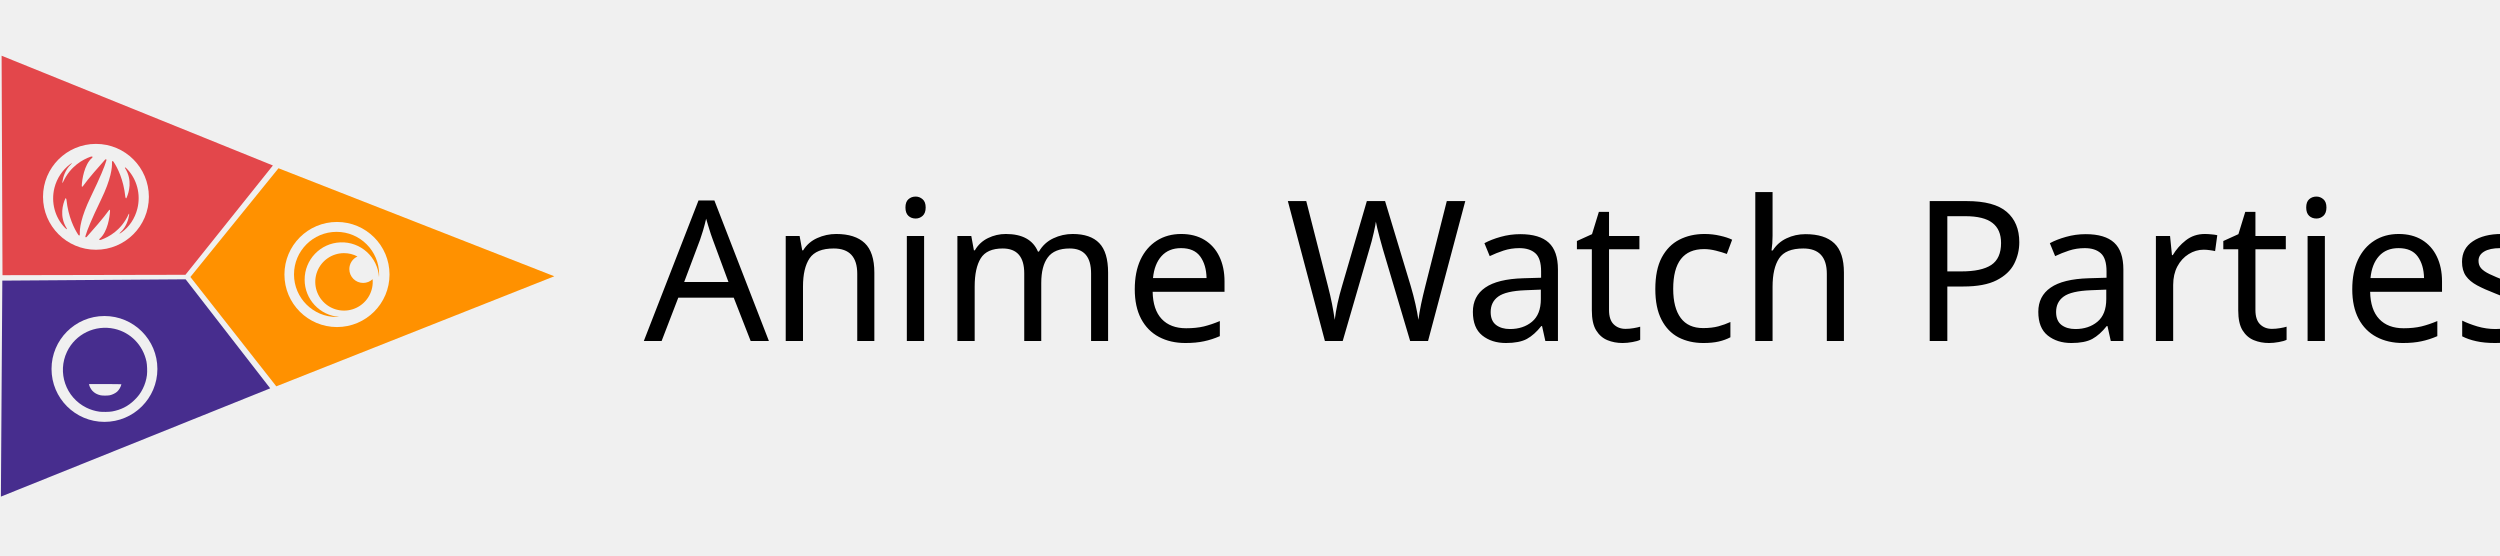
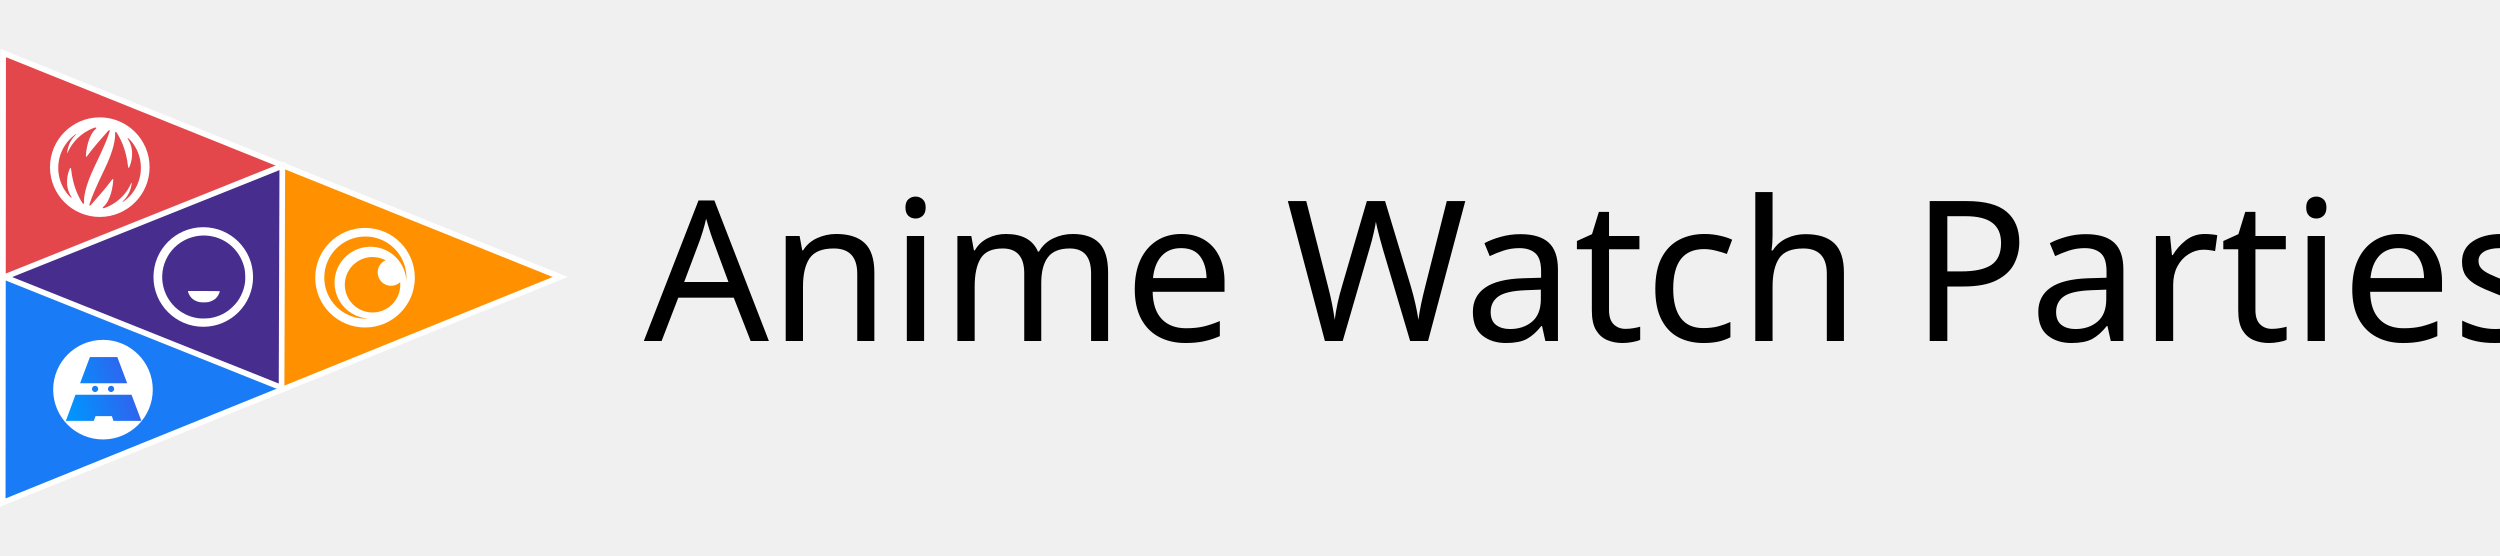
<svg xmlns="http://www.w3.org/2000/svg" viewBox="0 0 450 100" height="100mm" width="450mm">
-   <path d="M.289 10.031l.16 39.502 32.929-.07 15.741-19.678zm16.982 15.87a9.528 9.528 0 019.527 9.527 9.528 9.528 0 01-9.527 9.528 9.528 9.528 0 01-9.528-9.528A9.528 9.528 0 0117.27 25.9z" fill="#e3474b" />
-   <path d="M50.128 30.286L34.27 49.855 49.735 69.54l50.04-19.81zm10.528 9.666a9.459 9.459 0 019.459 9.459 9.459 9.459 0 01-9.46 9.459 9.459 9.459 0 01-9.458-9.46 9.459 9.459 0 019.459-9.458z" fill="#ff9100" />
-   <path d="M33.413 50.275l-32.995.239-.256 38.874L48.636 69.9zm-14.61 6.608a9.528 9.528 0 019.528 9.527 9.528 9.528 0 01-9.528 9.528 9.528 9.528 0 01-9.528-9.528 9.528 9.528 0 019.528-9.527z" fill="#472d8e" />
-   <g>
-     <g fill="#ff9100">
-       <path d="M54.835 50.353a6.7 6.7 0 0113.385-.479c.01-.16.024-.317.024-.479a7.662 7.662 0 10-7.662 7.662c.162 0 .32-.014.479-.024a6.7 6.7 0 01-6.226-6.68z" />
-       <path d="M65.37 50.928a2.49 2.49 0 01-2.49-2.49 2.489 2.489 0 011.468-2.27 5.145 5.145 0 00-2.425-.604 5.172 5.172 0 105.147 4.69 2.478 2.478 0 01-1.7.674z" />
-     </g>
-     <path d="M17.905 74.101a7.605 7.605 0 01-2.364-.725 7.59 7.59 0 01-3.484-10.055c1.505-3.188 5.066-4.913 8.537-4.137 2.904.65 5.132 2.927 5.77 5.898.119.554.164 1.816.087 2.432a7.637 7.637 0 01-.745 2.452c-.416.834-.834 1.395-1.571 2.103-1.112 1.069-2.362 1.699-3.953 1.993-.492.091-1.765.113-2.277.04zm1.856-2.953c.45-.09 1.055-.388 1.342-.664a2.741 2.741 0 00.75-1.317c0-.019-1.311-.035-2.913-.035H16.03l.026.163c.042.261.317.768.561 1.036.377.413.866.683 1.484.82.363.08 1.253.078 1.661-.003z" fill="#472d8e" />
-     <g fill="#e3474b">
-       <path d="M12.624 29.552a7.687 7.687 0 00-2.822 4.25c-.666 2.648.111 5.359 1.871 7.182 0 0 .333.333.38.27l-.047-.159c-1.38-2.156-.666-4.424-.27-5.296.048-.158.112-.11.112-.11.047 0 .11.221.11.221.333 3.203 1.443 5.296 2.093 6.295 0 0 .159.27.27.159 0 0 .048-.048.048-.222-.048-.936.158-2.981 1.981-6.739 1.713-3.536 2.49-5.47 2.76-6.405 0 0 .11-.27 0-.333 0 0-.112-.048-.27.158-.936 1.047-2.981 3.361-3.917 4.693 0 0-.11.111-.158.111 0 0-.048 0-.048-.222.048-1.046.444-3.757 1.824-4.962 0 0 .158-.111.11-.222 0 0-.047-.111-.38 0-1.332.491-3.583 1.649-4.915 4.534 0 0-.048.159-.111.159 0 0-.048 0 0-.27.111-.713.444-2.045 1.554-3.092 0 0 .222-.221.158-.221.048 0-.015 0-.333.221zM21.9 41.824c1.38-.998 2.378-2.489 2.822-4.249.666-2.648-.111-5.359-1.87-7.182 0 0-.334-.333-.381-.27l.047.159c1.38 2.156.666 4.423.27 5.295-.048.159-.111.111-.111.111-.048 0-.111-.222-.111-.222-.333-3.202-1.443-5.295-2.093-6.294 0 0-.159-.27-.27-.159 0 0-.047.048-.047.222.047.936-.159 2.981-1.982 6.739-1.713 3.536-2.49 5.47-2.759 6.405 0 0-.111.27 0 .333 0 0 .11.048.27-.158.935-1.047 2.98-3.362 3.916-4.693 0 0 .11-.111.158-.111 0 0 .048 0 .048.222-.048 1.046-.444 3.757-1.823 4.962 0 0-.159.111-.111.222 0 0 .047.111.332 0 1.332-.491 3.584-1.649 4.916-4.534 0 0 .047-.159.11-.159 0 0 .048 0 0 .27-.11.713-.443 2.045-1.553 3.091 0 0-.222.222-.159.222.048 0 .048 0 .38-.222z" />
-     </g>
-     <text style="line-height:1.25" x="115.887" y="61.383" font-weight="400" font-size="35.278" font-family="sans-serif" stroke-width=".265">
-       <tspan x="115.887" y="61.383">Anime Watch Parties</tspan>
-     </text>
+   <defs>
+     <linearGradient id="prefix__a" x1="3.36" y1="40.61" x2="126.63" y2="4.38" gradientUnits="userSpaceOnUse" gradientTransform="matrix(.50667 0 0 .50667 175.716 29.698)">
+       <stop offset="0" stop-color="#0095ff" />
+       <stop offset=".69" stop-color="#5c35de" />
+       <stop offset=".99" stop-color="#5c00ff" />
+       <stop offset="1" stop-color="#5c00ff" />
+     </linearGradient>
+   </defs>
+   <text style="line-height:1.25" x="115.887" y="61.383" font-weight="400" font-size="35.278" font-family="sans-serif" stroke-width=".265">
+     <tspan x="115.887" y="61.383">Anime Watch Parties</tspan>
+   </text>
+   <path d="M.562 9.541l50.252 20.322L.827 49.869z" fill="#e3474b" />
+   <path d="M50.814 29.863l50.02 19.995-50.152 19.93z" fill="#ff9100" />
+   <path d="M50.814 29.863L.827 49.869l49.855 19.92z" fill="#472d8e" />
+   <path d="M.827 49.87L.49 90.467l50.192-20.68z" fill="#197bf6" />
+   <circle cx="17.962" cy="30.088" r="8.964" fill="#fff" />
+   <circle cx="18.535" cy="70.138" r="8.964" fill="#fff" />
+   <circle cx="36.589" cy="49.858" r="8.964" fill="#fff" />
+   <circle cx="65.705" cy="49.986" r="8.964" fill="#fff" />
+   <g fill="#e3474b">
+     <path d="M13.44 24.285a7.43 7.43 0 00-2.727 4.107c-.644 2.56.107 5.18 1.808 6.942 0 0 .322.321.368.26l-.046-.153c-1.334-2.084-.644-4.275-.26-5.118.045-.153.106-.107.106-.107.046 0 .108.214.108.214.321 3.095 1.394 5.118 2.022 6.083 0 0 .154.261.26.154 0 0 .047-.046.047-.215-.046-.904.153-2.88 1.915-6.512 1.655-3.417 2.406-5.287 2.666-6.19 0 0 .108-.261 0-.323 0 0-.107-.046-.26.154-.904 1.01-2.88 3.248-3.785 4.535 0 0-.107.108-.153.108 0 0-.046 0-.046-.215.046-1.011.429-3.632 1.762-4.796 0 0 .153-.107.107-.215 0 0-.046-.107-.367 0-1.288.475-3.463 1.594-4.75 4.383 0 0-.047.153-.108.153 0 0-.046 0 0-.26.107-.69.43-1.977 1.502-2.989 0 0 .214-.214.153-.214.046 0-.015 0-.322.214zM22.404 36.146c1.334-.966 2.299-2.406 2.728-4.107.644-2.559-.107-5.18-1.808-6.941 0 0-.322-.322-.368-.26l.046.152c1.333 2.084.644 4.276.26 5.118-.045.154-.107.108-.107.108-.046 0-.107-.215-.107-.215-.322-3.095-1.394-5.118-2.023-6.083 0 0-.153-.26-.26-.154 0 0-.046.046-.046.215.046.904-.153 2.88-1.916 6.512-1.655 3.418-2.405 5.287-2.666 6.191 0 0-.107.26 0 .322 0 0 .107.046.26-.153.905-1.012 2.881-3.249 3.785-4.536 0 0 .108-.107.154-.107 0 0 .046 0 .046.214-.046 1.011-.43 3.632-1.762 4.796 0 0-.154.108-.108.215 0 0 .046.107.322 0 1.287-.475 3.463-1.594 4.75-4.383 0 0 .046-.153.108-.153 0 0 .046 0 0 .26-.108.69-.43 1.977-1.502 2.989 0 0-.215.214-.153.214.046 0 .046 0 .367-.214z" />
  </g>
+   <path d="M35.685 57.282a7.498 7.498 0 01-2.33-.716 7.483 7.483 0 01-3.436-9.913c1.485-3.143 4.995-4.843 8.417-4.078 2.863.641 5.06 2.886 5.689 5.815.117.546.161 1.79.085 2.398a7.53 7.53 0 01-.734 2.417c-.41.822-.823 1.375-1.549 2.073-1.096 1.054-2.328 1.675-3.897 1.965-.485.09-1.74.112-2.245.039zm1.83-2.912c.444-.088 1.04-.383 1.323-.654a2.702 2.702 0 00.738-1.298c0-.02-1.291-.035-2.87-.035h-2.87l.025.16c.042.258.312.757.553 1.021.371.407.854.674 1.463.808.358.079 1.235.078 1.638-.002z" fill="#472d8e" />
+   <g data-name="Calque 2">
+     <path d="M191.15 39.513c.943 0 1.415 1.14.748 1.807s-1.808.195-1.808-.748a1.074 1.074 0 011.06-1.06zm-5.463 0c.944 0 1.416 1.14.749 1.807-.667.667-1.808.195-1.808-.748a1.074 1.074 0 011.06-1.06zm10.98-.862h-16.112l3.37-8.953h9.372zm4.839 12.834h-9.536l-.547-1.621h-5.574l-.592 1.621h-9.541l3.278-8.932h19.142z" fill="url(#prefix__a)" data-name="Calque 1" transform="translate(-80.734 48.626) scale(.52694)" />
+   </g>
+   <g fill="#ff9100">
+     <path d="M60.219 50.888a6.466 6.466 0 0112.916-.462c.01-.154.023-.306.023-.462a7.394 7.394 0 10-7.394 7.394c.156 0 .308-.014.462-.023a6.466 6.466 0 01-6.007-6.447z" />
+     <path d="M70.385 51.443a2.403 2.403 0 01-2.403-2.403 2.402 2.402 0 011.416-2.19 4.965 4.965 0 00-2.34-.583 4.99 4.99 0 104.967 4.525 2.392 2.392 0 01-1.64.65z" />
+   </g>
+   <path d="M.562 9.541l100.272 40.317L.49 90.468z" fill="none" stroke="#fff" stroke-width="1.017" />
+   <path d="M.827 49.87l49.987-20.007-.132 39.925z" fill="none" stroke="#fff" stroke-width="1.017" />
</svg>
